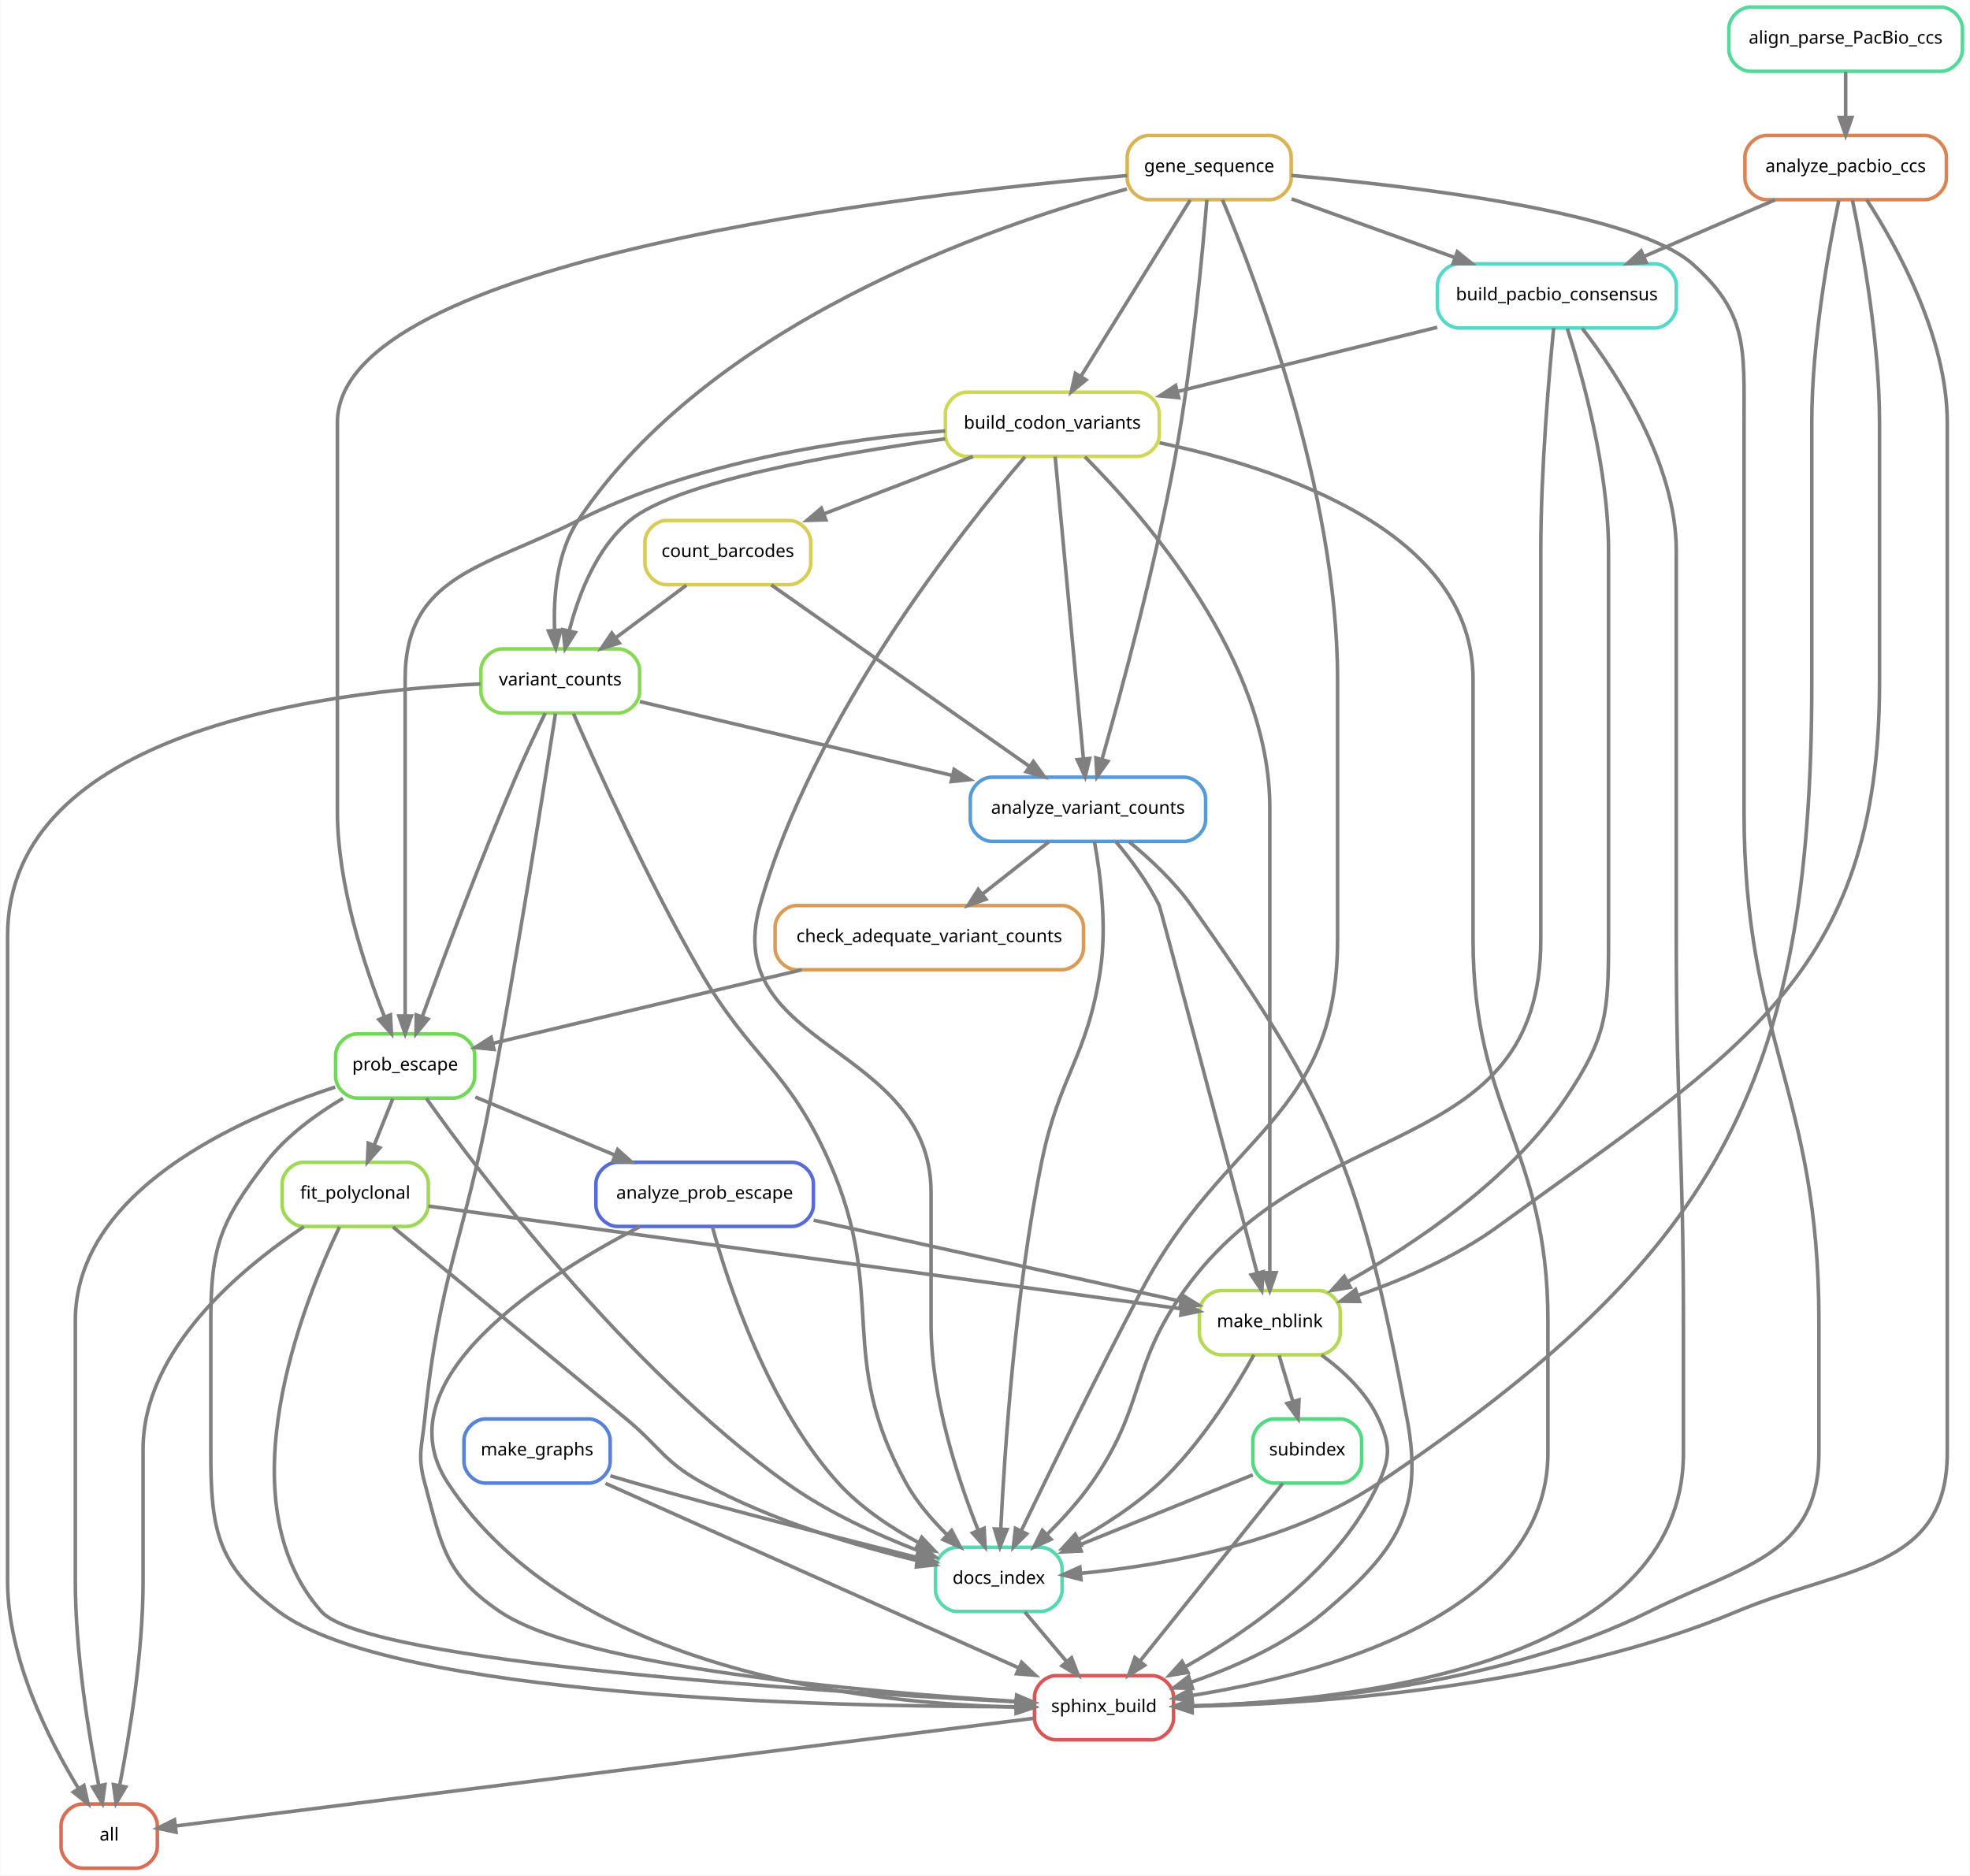
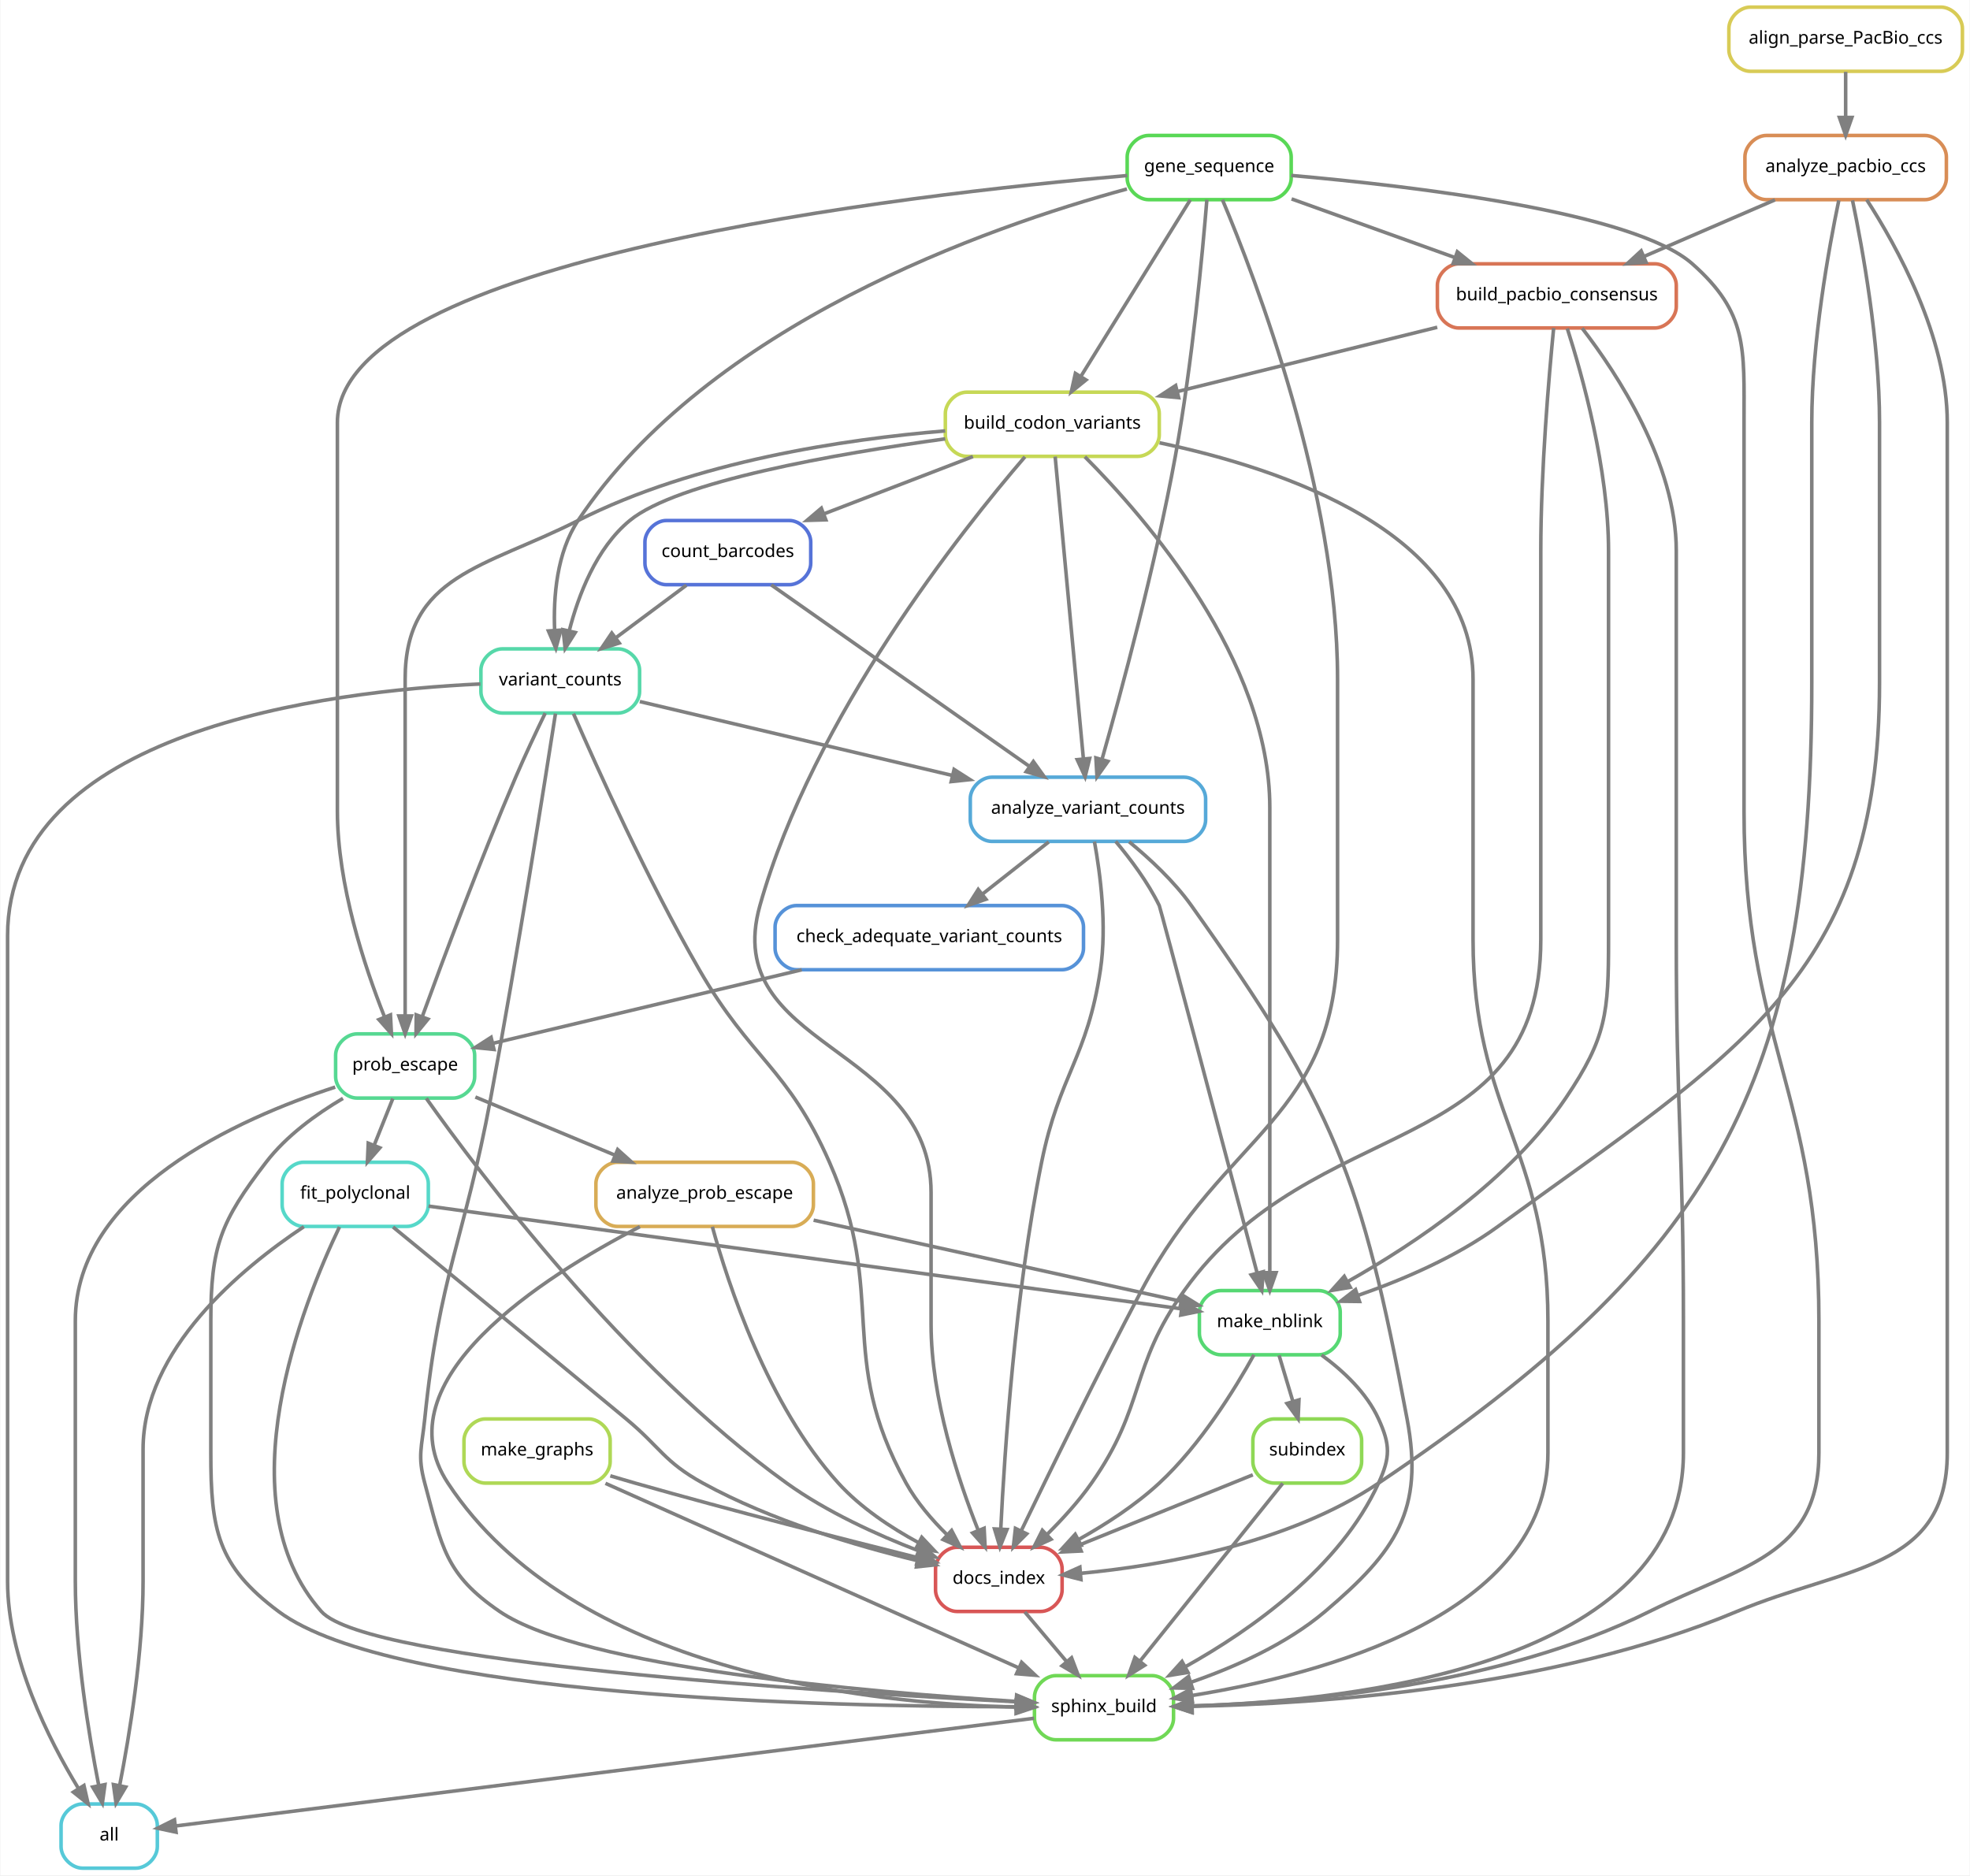
<svg xmlns="http://www.w3.org/2000/svg" width="1105pt" height="1052pt" viewBox="0.00 0.00 1104.50 1052.00">
  <g id="graph0" class="graph" transform="scale(1 1) rotate(0) translate(4 1048)">
    <polygon fill="white" stroke="transparent" points="-4,4 -4,-1048 1100.5,-1048 1100.5,4 -4,4" />
    <g id="node1" class="node">
-       <path fill="none" stroke="#d86e56" stroke-width="2" d="M72,-36C72,-36 42,-36 42,-36 36,-36 30,-30 30,-24 30,-24 30,-12 30,-12 30,-6 36,0 42,0 42,0 72,0 72,0 78,0 84,-6 84,-12 84,-12 84,-24 84,-24 84,-30 78,-36 72,-36" />
+       <path fill="none" stroke="#56c9d8" stroke-width="2" d="M72,-36C72,-36 42,-36 42,-36 36,-36 30,-30 30,-24 30,-24 30,-12 30,-12 30,-6 36,0 42,0 42,0 72,0 72,0 78,0 84,-6 84,-12 84,-12 84,-24 84,-24 84,-30 78,-36 72,-36" />
      <text text-anchor="middle" x="57" y="-15.5" font-family="sans" font-size="10.00">all</text>
    </g>
    <g id="node2" class="node">
-       <path fill="none" stroke="#88d856" stroke-width="2" d="M342.5,-684C342.5,-684 277.5,-684 277.5,-684 271.5,-684 265.5,-678 265.5,-672 265.5,-672 265.5,-660 265.5,-660 265.5,-654 271.5,-648 277.5,-648 277.5,-648 342.5,-648 342.5,-648 348.5,-648 354.5,-654 354.5,-660 354.5,-660 354.5,-672 354.5,-672 354.5,-678 348.5,-684 342.5,-684" />
+       <path fill="none" stroke="#56d8a9" stroke-width="2" d="M342.5,-684C342.5,-684 277.5,-684 277.5,-684 271.5,-684 265.5,-678 265.5,-672 265.5,-672 265.5,-660 265.5,-660 265.5,-654 271.5,-648 277.5,-648 277.5,-648 342.5,-648 342.5,-648 348.5,-648 354.5,-654 354.5,-660 354.5,-660 354.5,-672 354.5,-672 354.5,-678 348.5,-684 342.5,-684" />
      <text text-anchor="middle" x="310" y="-663.5" font-family="sans" font-size="10.00">variant_counts</text>
    </g>
-     <g id="edge2" class="edge">
+     <g id="edge4" class="edge">
      <path fill="none" stroke="grey" stroke-width="2" d="M265.25,-664.3C179.41,-660.35 0,-638.29 0,-523 0,-523 0,-523 0,-161 0,-117.8 23,-72.19 39.78,-44.66" />
      <polygon fill="grey" stroke="grey" stroke-width="2" points="42.83,-46.37 45.19,-36.04 36.91,-42.65 42.83,-46.37" />
    </g>
    <g id="node9" class="node">
-       <path fill="none" stroke="#70d856" stroke-width="2" d="M250,-468C250,-468 196,-468 196,-468 190,-468 184,-462 184,-456 184,-456 184,-444 184,-444 184,-438 190,-432 196,-432 196,-432 250,-432 250,-432 256,-432 262,-438 262,-444 262,-444 262,-456 262,-456 262,-462 256,-468 250,-468" />
+       <path fill="none" stroke="#56d892" stroke-width="2" d="M250,-468C250,-468 196,-468 196,-468 190,-468 184,-462 184,-456 184,-456 184,-444 184,-444 184,-438 190,-432 196,-432 196,-432 250,-432 250,-432 256,-432 262,-438 262,-444 262,-444 262,-456 262,-456 262,-462 256,-468 250,-468" />
      <text text-anchor="middle" x="223" y="-447.5" font-family="sans" font-size="10.00">prob_escape</text>
    </g>
-     <g id="edge15" class="edge">
+     <g id="edge17" class="edge">
      <path fill="none" stroke="grey" stroke-width="2" d="M301.57,-647.96C296.57,-637.64 290.2,-624.16 285,-612 265.02,-565.28 244.29,-509.78 232.58,-477.65" />
      <polygon fill="grey" stroke="grey" stroke-width="2" points="235.81,-476.29 229.11,-468.09 229.23,-478.68 235.81,-476.29" />
    </g>
    <g id="node11" class="node">
-       <path fill="none" stroke="#569ad8" stroke-width="2" d="M660,-612C660,-612 552,-612 552,-612 546,-612 540,-606 540,-600 540,-600 540,-588 540,-588 540,-582 546,-576 552,-576 552,-576 660,-576 660,-576 666,-576 672,-582 672,-588 672,-588 672,-600 672,-600 672,-606 666,-612 660,-612" />
+       <path fill="none" stroke="#56a9d8" stroke-width="2" d="M660,-612C660,-612 552,-612 552,-612 546,-612 540,-606 540,-600 540,-600 540,-588 540,-588 540,-582 546,-576 552,-576 552,-576 660,-576 660,-576 666,-576 672,-582 672,-588 672,-588 672,-600 672,-600 672,-606 666,-612 660,-612" />
      <text text-anchor="middle" x="606" y="-591.5" font-family="sans" font-size="10.00">analyze_variant_counts</text>
    </g>
-     <g id="edge19" class="edge">
+     <g id="edge21" class="edge">
      <path fill="none" stroke="grey" stroke-width="2" d="M354.63,-654.44C401.03,-643.47 474.49,-626.1 530.04,-612.96" />
      <polygon fill="grey" stroke="grey" stroke-width="2" points="530.91,-616.35 539.84,-610.65 529.3,-609.54 530.91,-616.35" />
    </g>
    <g id="node13" class="node">
-       <path fill="none" stroke="#d85656" stroke-width="2" d="M642,-108C642,-108 588,-108 588,-108 582,-108 576,-102 576,-96 576,-96 576,-84 576,-84 576,-78 582,-72 588,-72 588,-72 642,-72 642,-72 648,-72 654,-78 654,-84 654,-84 654,-96 654,-96 654,-102 648,-108 642,-108" />
+       <path fill="none" stroke="#70d856" stroke-width="2" d="M642,-108C642,-108 588,-108 588,-108 582,-108 576,-102 576,-96 576,-96 576,-84 576,-84 576,-78 582,-72 588,-72 588,-72 642,-72 642,-72 648,-72 654,-78 654,-84 654,-84 654,-96 654,-96 654,-102 648,-108 642,-108" />
      <text text-anchor="middle" x="615" y="-87.5" font-family="sans" font-size="10.00">sphinx_build</text>
    </g>
-     <g id="edge30" class="edge">
+     <g id="edge34" class="edge">
      <path fill="none" stroke="grey" stroke-width="2" d="M307.33,-647.72C301.3,-609.01 285.99,-512.44 271,-432 256.03,-351.71 242.26,-333.25 234,-252 232.38,-236.08 229.82,-231.45 234,-216 243.67,-180.24 245.4,-164.88 276,-144 322.24,-112.44 483.33,-98.65 565.69,-93.55" />
      <polygon fill="grey" stroke="grey" stroke-width="2" points="566.04,-97.04 575.81,-92.95 565.62,-90.05 566.04,-97.04" />
    </g>
    <g id="node18" class="node">
-       <path fill="none" stroke="#56d8b1" stroke-width="2" d="M579.5,-180C579.5,-180 532.5,-180 532.5,-180 526.5,-180 520.5,-174 520.5,-168 520.5,-168 520.5,-156 520.5,-156 520.5,-150 526.5,-144 532.5,-144 532.5,-144 579.5,-144 579.5,-144 585.5,-144 591.5,-150 591.5,-156 591.5,-156 591.5,-168 591.5,-168 591.5,-174 585.5,-180 579.5,-180" />
+       <path fill="none" stroke="#d85656" stroke-width="2" d="M579.5,-180C579.5,-180 532.5,-180 532.5,-180 526.5,-180 520.5,-174 520.5,-168 520.5,-168 520.5,-156 520.5,-156 520.5,-150 526.5,-144 532.5,-144 532.5,-144 579.5,-144 579.5,-144 585.5,-144 591.5,-150 591.5,-156 591.5,-156 591.5,-168 591.5,-168 591.5,-174 585.5,-180 579.5,-180" />
      <text text-anchor="middle" x="556" y="-159.5" font-family="sans" font-size="10.00">docs_index</text>
    </g>
-     <g id="edge50" class="edge">
+     <g id="edge54" class="edge">
      <path fill="none" stroke="grey" stroke-width="2" d="M317.42,-647.66C330.45,-617.71 358.85,-554.59 388,-504 416.93,-453.8 437.67,-449.03 461,-396 494.12,-320.71 464.19,-287.98 504,-216 509.89,-205.36 518.5,-195.36 527.03,-186.98" />
      <polygon fill="grey" stroke="grey" stroke-width="2" points="529.52,-189.44 534.43,-180.05 524.74,-184.33 529.52,-189.44" />
    </g>
    <g id="node3" class="node">
-       <path fill="none" stroke="#d8cb56" stroke-width="2" d="M438.5,-756C438.5,-756 369.5,-756 369.5,-756 363.5,-756 357.5,-750 357.5,-744 357.5,-744 357.5,-732 357.5,-732 357.5,-726 363.5,-720 369.5,-720 369.5,-720 438.5,-720 438.5,-720 444.5,-720 450.5,-726 450.5,-732 450.5,-732 450.5,-744 450.5,-744 450.5,-750 444.5,-756 438.5,-756" />
+       <path fill="none" stroke="#5673d8" stroke-width="2" d="M438.5,-756C438.5,-756 369.5,-756 369.5,-756 363.5,-756 357.5,-750 357.5,-744 357.5,-744 357.5,-732 357.5,-732 357.5,-726 363.5,-720 369.5,-720 369.5,-720 438.5,-720 438.5,-720 444.5,-720 450.5,-726 450.5,-732 450.5,-732 450.5,-744 450.5,-744 450.5,-750 444.5,-756 438.5,-756" />
      <text text-anchor="middle" x="404" y="-735.5" font-family="sans" font-size="10.00">count_barcodes</text>
    </g>
    <g id="edge7" class="edge">
      <path fill="none" stroke="grey" stroke-width="2" d="M380.76,-719.7C368.81,-710.8 354.08,-699.82 341.15,-690.2" />
      <polygon fill="grey" stroke="grey" stroke-width="2" points="343.08,-687.27 332.97,-684.1 338.9,-692.88 343.08,-687.27" />
    </g>
    <g id="edge22" class="edge">
      <path fill="none" stroke="grey" stroke-width="2" d="M428.37,-719.87C464.61,-694.39 532.81,-646.45 573.34,-617.96" />
      <polygon fill="grey" stroke="grey" stroke-width="2" points="575.38,-620.8 581.55,-612.19 571.35,-615.08 575.38,-620.8" />
    </g>
    <g id="node4" class="node">
-       <path fill="none" stroke="#ced856" stroke-width="2" d="M634,-828C634,-828 538,-828 538,-828 532,-828 526,-822 526,-816 526,-816 526,-804 526,-804 526,-798 532,-792 538,-792 538,-792 634,-792 634,-792 640,-792 646,-798 646,-804 646,-804 646,-816 646,-816 646,-822 640,-828 634,-828" />
+       <path fill="none" stroke="#c6d856" stroke-width="2" d="M634,-828C634,-828 538,-828 538,-828 532,-828 526,-822 526,-816 526,-816 526,-804 526,-804 526,-798 532,-792 538,-792 538,-792 634,-792 634,-792 640,-792 646,-798 646,-804 646,-804 646,-816 646,-816 646,-822 640,-828 634,-828" />
      <text text-anchor="middle" x="586" y="-807.5" font-family="sans" font-size="10.00">build_codon_variants</text>
    </g>
    <g id="edge5" class="edge">
      <path fill="none" stroke="grey" stroke-width="2" d="M525.96,-801.82C464.9,-793.45 375.61,-777.91 349,-756 330.15,-740.48 320.15,-714.05 315.01,-694.01" />
      <polygon fill="grey" stroke="grey" stroke-width="2" points="318.41,-693.17 312.75,-684.21 311.59,-694.74 318.41,-693.17" />
    </g>
    <g id="edge8" class="edge">
      <path fill="none" stroke="grey" stroke-width="2" d="M541.48,-791.88C516.27,-782.18 484.55,-769.98 457.93,-759.74" />
      <polygon fill="grey" stroke="grey" stroke-width="2" points="458.97,-756.39 448.38,-756.07 456.45,-762.92 458.97,-756.39" />
    </g>
    <g id="edge14" class="edge">
      <path fill="none" stroke="grey" stroke-width="2" d="M525.93,-806.27C469.95,-801.65 385.51,-789.24 320,-756 267.82,-729.53 223,-725.51 223,-667 223,-667 223,-667 223,-593 223,-553 223,-506.65 223,-478.08" />
      <polygon fill="grey" stroke="grey" stroke-width="2" points="226.5,-478.05 223,-468.05 219.5,-478.05 226.5,-478.05" />
    </g>
-     <g id="edge20" class="edge">
+     <g id="edge19" class="edge">
      <path fill="none" stroke="grey" stroke-width="2" d="M587.6,-791.85C591.06,-754.83 599.25,-667.18 603.44,-622.39" />
      <polygon fill="grey" stroke="grey" stroke-width="2" points="606.94,-622.51 604.39,-612.23 599.97,-621.86 606.94,-622.51" />
    </g>
-     <g id="edge24" class="edge">
+     <g id="edge28" class="edge">
      <path fill="none" stroke="grey" stroke-width="2" d="M646.16,-799.6C716.08,-784.87 822,-749.01 822,-667 822,-667 822,-667 822,-521 822,-424.07 864,-403.93 864,-307 864,-307 864,-307 864,-233 864,-142.05 737.09,-108.59 664.48,-96.88" />
      <polygon fill="grey" stroke="grey" stroke-width="2" points="664.59,-93.36 654.18,-95.31 663.54,-100.28 664.59,-93.36" />
    </g>
    <g id="node16" class="node">
-       <path fill="none" stroke="#b6d856" stroke-width="2" d="M735.5,-324C735.5,-324 680.5,-324 680.5,-324 674.5,-324 668.5,-318 668.5,-312 668.5,-312 668.5,-300 668.5,-300 668.5,-294 674.5,-288 680.5,-288 680.5,-288 735.5,-288 735.5,-288 741.5,-288 747.5,-294 747.5,-300 747.5,-300 747.5,-312 747.5,-312 747.5,-318 741.5,-324 735.5,-324" />
+       <path fill="none" stroke="#56d873" stroke-width="2" d="M735.5,-324C735.5,-324 680.5,-324 680.5,-324 674.5,-324 668.5,-318 668.5,-312 668.5,-312 668.5,-300 668.5,-300 668.5,-294 674.5,-288 680.5,-288 680.5,-288 735.5,-288 735.5,-288 741.5,-288 747.5,-294 747.5,-300 747.5,-300 747.5,-312 747.5,-312 747.5,-318 741.5,-324 735.5,-324" />
      <text text-anchor="middle" x="708" y="-303.5" font-family="sans" font-size="10.00">make_nblink</text>
    </g>
-     <g id="edge39" class="edge">
+     <g id="edge42" class="edge">
      <path fill="none" stroke="grey" stroke-width="2" d="M604.26,-791.76C638.3,-757.67 708,-677.75 708,-595 708,-595 708,-595 708,-449 708,-409 708,-362.65 708,-334.08" />
      <polygon fill="grey" stroke="grey" stroke-width="2" points="711.5,-334.05 708,-324.05 704.5,-334.05 711.5,-334.05" />
    </g>
-     <g id="edge45" class="edge">
+     <g id="edge48" class="edge">
      <path fill="none" stroke="grey" stroke-width="2" d="M570.66,-791.74C535.87,-751.31 451.72,-645.85 422,-540 399.48,-459.79 518,-462.31 518,-379 518,-379 518,-379 518,-305 518,-263.63 533.23,-217.72 544.41,-189.61" />
      <polygon fill="grey" stroke="grey" stroke-width="2" points="547.76,-190.67 548.31,-180.09 541.28,-188.02 547.76,-190.67" />
    </g>
    <g id="node5" class="node">
-       <path fill="none" stroke="#56d8c9" stroke-width="2" d="M924,-900C924,-900 814,-900 814,-900 808,-900 802,-894 802,-888 802,-888 802,-876 802,-876 802,-870 808,-864 814,-864 814,-864 924,-864 924,-864 930,-864 936,-870 936,-876 936,-876 936,-888 936,-888 936,-894 930,-900 924,-900" />
+       <path fill="none" stroke="#d87556" stroke-width="2" d="M924,-900C924,-900 814,-900 814,-900 808,-900 802,-894 802,-888 802,-888 802,-876 802,-876 802,-870 808,-864 814,-864 814,-864 924,-864 924,-864 930,-864 936,-870 936,-876 936,-876 936,-888 936,-888 936,-894 930,-900 924,-900" />
      <text text-anchor="middle" x="869" y="-879.5" font-family="sans" font-size="10.00">build_pacbio_consensus</text>
    </g>
    <g id="edge10" class="edge">
      <path fill="none" stroke="grey" stroke-width="2" d="M801.93,-864.41C758.02,-853.55 700.73,-839.38 656.2,-828.36" />
      <polygon fill="grey" stroke="grey" stroke-width="2" points="656.87,-824.92 646.32,-825.92 655.19,-831.72 656.87,-824.92" />
    </g>
-     <g id="edge36" class="edge">
+     <g id="edge26" class="edge">
      <path fill="none" stroke="grey" stroke-width="2" d="M883.21,-863.86C902.88,-838.34 936,-788.07 936,-739 936,-739 936,-739 936,-521 936,-425.87 940,-402.13 940,-307 940,-307 940,-307 940,-233 940,-114.13 755.16,-93.79 664.28,-90.97" />
      <polygon fill="grey" stroke="grey" stroke-width="2" points="664.29,-87.47 654.2,-90.72 664.11,-94.47 664.29,-87.47" />
    </g>
-     <g id="edge44" class="edge">
+     <g id="edge39" class="edge">
      <path fill="none" stroke="grey" stroke-width="2" d="M874.87,-863.74C883.34,-837.25 898,-784.79 898,-739 898,-739 898,-739 898,-521 898,-480.03 896.94,-465.94 874,-432 842.95,-386.07 789.36,-350.24 751.48,-328.93" />
      <polygon fill="grey" stroke="grey" stroke-width="2" points="753.14,-325.85 742.69,-324.09 749.76,-331.98 753.14,-325.85" />
    </g>
-     <g id="edge56" class="edge">
+     <g id="edge46" class="edge">
      <path fill="none" stroke="grey" stroke-width="2" d="M867.22,-863.97C864.6,-837.34 860,-784.21 860,-739 860,-739 860,-739 860,-521 860,-396.23 732.58,-425.49 660,-324 629.01,-280.67 638.62,-259.6 608,-216 600.84,-205.8 591.67,-195.75 583.03,-187.18" />
      <polygon fill="grey" stroke="grey" stroke-width="2" points="585.27,-184.48 575.64,-180.07 580.42,-189.53 585.27,-184.48" />
    </g>
    <g id="node6" class="node">
-       <path fill="none" stroke="#d88556" stroke-width="2" d="M1075.5,-972C1075.5,-972 986.5,-972 986.5,-972 980.5,-972 974.5,-966 974.5,-960 974.5,-960 974.5,-948 974.5,-948 974.5,-942 980.5,-936 986.5,-936 986.5,-936 1075.5,-936 1075.5,-936 1081.5,-936 1087.5,-942 1087.5,-948 1087.5,-948 1087.5,-960 1087.5,-960 1087.5,-966 1081.5,-972 1075.5,-972" />
+       <path fill="none" stroke="#d88d56" stroke-width="2" d="M1075.5,-972C1075.5,-972 986.5,-972 986.5,-972 980.5,-972 974.5,-966 974.5,-960 974.5,-960 974.5,-948 974.5,-948 974.5,-942 980.5,-936 986.5,-936 986.5,-936 1075.5,-936 1075.5,-936 1081.5,-936 1087.5,-942 1087.5,-948 1087.5,-948 1087.5,-960 1087.5,-960 1087.5,-966 1081.5,-972 1075.5,-972" />
      <text text-anchor="middle" x="1031" y="-951.5" font-family="sans" font-size="10.00">analyze_pacbio_ccs</text>
    </g>
-     <g id="edge11" class="edge">
+     <g id="edge12" class="edge">
      <path fill="none" stroke="grey" stroke-width="2" d="M991.37,-935.88C969.22,-926.31 941.44,-914.3 917.94,-904.15" />
      <polygon fill="grey" stroke="grey" stroke-width="2" points="919.07,-900.82 908.5,-900.07 916.29,-907.25 919.07,-900.82" />
    </g>
    <g id="edge25" class="edge">
      <path fill="none" stroke="grey" stroke-width="2" d="M1042.81,-935.96C1059.51,-910.16 1088,-859.08 1088,-811 1088,-811 1088,-811 1088,-233 1088,-167.31 1030.57,-169.41 970,-144 867.38,-100.95 735.18,-92.17 664.61,-90.8" />
      <polygon fill="grey" stroke="grey" stroke-width="2" points="664.29,-87.29 654.24,-90.64 664.18,-94.29 664.29,-87.29" />
    </g>
    <g id="edge40" class="edge">
      <path fill="none" stroke="grey" stroke-width="2" d="M1034.84,-935.61C1040.4,-908.94 1050,-856.27 1050,-811 1050,-811 1050,-811 1050,-665 1050,-499.41 969.78,-457.59 836,-360 812.41,-342.79 782.42,-329.99 757.39,-321.28" />
      <polygon fill="grey" stroke="grey" stroke-width="2" points="758.31,-317.9 747.71,-318.03 756.08,-324.53 758.31,-317.9" />
    </g>
-     <g id="edge46" class="edge">
+     <g id="edge45" class="edge">
      <path fill="none" stroke="grey" stroke-width="2" d="M1027.16,-935.61C1021.6,-908.94 1012,-856.27 1012,-811 1012,-811 1012,-811 1012,-665 1012,-438.09 957.25,-342.68 769,-216 718.4,-181.95 647.83,-169.76 602.02,-165.41" />
      <polygon fill="grey" stroke="grey" stroke-width="2" points="602.06,-161.9 591.79,-164.52 601.46,-168.87 602.06,-161.9" />
    </g>
    <g id="node7" class="node">
-       <path fill="none" stroke="#56d89a" stroke-width="2" d="M1084.5,-1044C1084.5,-1044 977.5,-1044 977.5,-1044 971.5,-1044 965.5,-1038 965.5,-1032 965.5,-1032 965.5,-1020 965.5,-1020 965.5,-1014 971.5,-1008 977.5,-1008 977.5,-1008 1084.5,-1008 1084.5,-1008 1090.5,-1008 1096.5,-1014 1096.5,-1020 1096.5,-1020 1096.5,-1032 1096.5,-1032 1096.5,-1038 1090.5,-1044 1084.5,-1044" />
+       <path fill="none" stroke="#d8cb56" stroke-width="2" d="M1084.5,-1044C1084.5,-1044 977.5,-1044 977.5,-1044 971.5,-1044 965.5,-1038 965.5,-1032 965.5,-1032 965.5,-1020 965.5,-1020 965.5,-1014 971.5,-1008 977.5,-1008 977.5,-1008 1084.5,-1008 1084.5,-1008 1090.5,-1008 1096.5,-1014 1096.5,-1020 1096.5,-1020 1096.5,-1032 1096.5,-1032 1096.5,-1038 1090.5,-1044 1084.5,-1044" />
      <text text-anchor="middle" x="1031" y="-1023.5" font-family="sans" font-size="10.00">align_parse_PacBio_ccs</text>
    </g>
    <g id="edge13" class="edge">
      <path fill="none" stroke="grey" stroke-width="2" d="M1031,-1007.7C1031,-999.98 1031,-990.71 1031,-982.11" />
      <polygon fill="grey" stroke="grey" stroke-width="2" points="1034.5,-982.1 1031,-972.1 1027.5,-982.1 1034.5,-982.1" />
    </g>
    <g id="node8" class="node">
-       <path fill="none" stroke="#d8b456" stroke-width="2" d="M708,-972C708,-972 640,-972 640,-972 634,-972 628,-966 628,-960 628,-960 628,-948 628,-948 628,-942 634,-936 640,-936 640,-936 708,-936 708,-936 714,-936 720,-942 720,-948 720,-948 720,-960 720,-960 720,-966 714,-972 708,-972" />
+       <path fill="none" stroke="#59d856" stroke-width="2" d="M708,-972C708,-972 640,-972 640,-972 634,-972 628,-966 628,-960 628,-960 628,-948 628,-948 628,-942 634,-936 640,-936 640,-936 708,-936 708,-936 714,-936 720,-942 720,-948 720,-948 720,-960 720,-960 720,-966 714,-972 708,-972" />
      <text text-anchor="middle" x="674" y="-951.5" font-family="sans" font-size="10.00">gene_sequence</text>
    </g>
    <g id="edge6" class="edge">
      <path fill="none" stroke="grey" stroke-width="2" d="M627.85,-941.98C549.85,-920.71 393.28,-866.06 320,-756 307.99,-737.96 306.09,-713.17 306.86,-694.34" />
      <polygon fill="grey" stroke="grey" stroke-width="2" points="310.35,-694.51 307.53,-684.3 303.37,-694.04 310.35,-694.51" />
    </g>
    <g id="edge9" class="edge">
      <path fill="none" stroke="grey" stroke-width="2" d="M663.39,-935.87C648.12,-911.24 619.86,-865.64 602.04,-836.88" />
      <polygon fill="grey" stroke="grey" stroke-width="2" points="604.9,-834.85 596.65,-828.19 598.95,-838.53 604.9,-834.85" />
    </g>
-     <g id="edge12" class="edge">
+     <g id="edge11" class="edge">
      <path fill="none" stroke="grey" stroke-width="2" d="M720.21,-936.41C747.63,-926.57 782.62,-914.01 811.78,-903.54" />
      <polygon fill="grey" stroke="grey" stroke-width="2" points="813.19,-906.75 821.42,-900.08 810.83,-900.16 813.19,-906.75" />
    </g>
-     <g id="edge17" class="edge">
+     <g id="edge15" class="edge">
      <path fill="none" stroke="grey" stroke-width="2" d="M628,-949.52C506.27,-939.04 185,-902.72 185,-811 185,-811 185,-811 185,-593 185,-551.63 200.23,-505.72 211.41,-477.61" />
      <polygon fill="grey" stroke="grey" stroke-width="2" points="214.76,-478.67 215.31,-468.09 208.28,-476.02 214.76,-478.67" />
    </g>
-     <g id="edge21" class="edge">
+     <g id="edge20" class="edge">
      <path fill="none" stroke="grey" stroke-width="2" d="M672.7,-935.97C670.3,-906.48 664.51,-844.05 655,-792 643.77,-730.52 624.59,-659.69 613.86,-621.96" />
      <polygon fill="grey" stroke="grey" stroke-width="2" points="617.19,-620.88 611.07,-612.23 610.46,-622.81 617.19,-620.88" />
    </g>
-     <g id="edge32" class="edge">
+     <g id="edge31" class="edge">
      <path fill="none" stroke="grey" stroke-width="2" d="M720.09,-949.57C788.46,-943.58 912.24,-928.99 945,-900 976.15,-872.43 974,-852.6 974,-811 974,-811 974,-811 974,-593 974,-464.53 1016,-435.47 1016,-307 1016,-307 1016,-307 1016,-233 1016,-175.14 972.79,-169.8 921,-144 837.57,-102.44 727.28,-92.84 664.45,-90.99" />
      <polygon fill="grey" stroke="grey" stroke-width="2" points="664.49,-87.49 654.41,-90.75 664.32,-94.49 664.49,-87.49" />
    </g>
-     <g id="edge52" class="edge">
+     <g id="edge51" class="edge">
      <path fill="none" stroke="grey" stroke-width="2" d="M681.43,-935.97C699.83,-892.22 746,-771.96 746,-667 746,-667 746,-667 746,-521 746,-420.72 682.77,-412.71 636,-324 611.2,-276.96 583.98,-221.22 568.54,-189.2" />
      <polygon fill="grey" stroke="grey" stroke-width="2" points="571.63,-187.55 564.14,-180.06 565.32,-190.59 571.63,-187.55" />
    </g>
-     <g id="edge4" class="edge">
+     <g id="edge3" class="edge">
      <path fill="none" stroke="grey" stroke-width="2" d="M183.77,-438.16C129.46,-420.47 38,-379.88 38,-307 38,-307 38,-307 38,-161 38,-120.86 45.55,-74.9 51.13,-46.4" />
      <polygon fill="grey" stroke="grey" stroke-width="2" points="54.61,-46.88 53.16,-36.39 47.74,-45.5 54.61,-46.88" />
    </g>
    <g id="node12" class="node">
-       <path fill="none" stroke="#9fd856" stroke-width="2" d="M224,-396C224,-396 166,-396 166,-396 160,-396 154,-390 154,-384 154,-384 154,-372 154,-372 154,-366 160,-360 166,-360 166,-360 224,-360 224,-360 230,-360 236,-366 236,-372 236,-372 236,-384 236,-384 236,-390 230,-396 224,-396" />
+       <path fill="none" stroke="#56d8c9" stroke-width="2" d="M224,-396C224,-396 166,-396 166,-396 160,-396 154,-390 154,-384 154,-384 154,-372 154,-372 154,-366 160,-360 166,-360 166,-360 224,-360 224,-360 230,-360 236,-366 236,-372 236,-372 236,-384 236,-384 236,-390 230,-396 224,-396" />
      <text text-anchor="middle" x="195" y="-375.5" font-family="sans" font-size="10.00">fit_polyclonal</text>
    </g>
    <g id="edge23" class="edge">
      <path fill="none" stroke="grey" stroke-width="2" d="M216.08,-431.7C212.93,-423.81 209.12,-414.3 205.62,-405.55" />
      <polygon fill="grey" stroke="grey" stroke-width="2" points="208.81,-404.09 201.84,-396.1 202.31,-406.69 208.81,-404.09" />
    </g>
    <g id="edge33" class="edge">
      <path fill="none" stroke="grey" stroke-width="2" d="M188.12,-431.84C173.07,-422.94 156.36,-410.81 145,-396 119.5,-362.77 114,-348.89 114,-307 114,-307 114,-307 114,-233 114,-189.99 117.52,-169.71 152,-144 216.5,-95.91 460.21,-90.55 565.76,-90.56" />
      <polygon fill="grey" stroke="grey" stroke-width="2" points="565.83,-94.06 575.84,-90.57 565.84,-87.06 565.83,-94.06" />
    </g>
    <g id="node14" class="node">
-       <path fill="none" stroke="#566bd8" stroke-width="2" d="M440,-396C440,-396 342,-396 342,-396 336,-396 330,-390 330,-384 330,-384 330,-372 330,-372 330,-366 336,-360 342,-360 342,-360 440,-360 440,-360 446,-360 452,-366 452,-372 452,-372 452,-384 452,-384 452,-390 446,-396 440,-396" />
+       <path fill="none" stroke="#d8ac56" stroke-width="2" d="M440,-396C440,-396 342,-396 342,-396 336,-396 330,-390 330,-384 330,-384 330,-372 330,-372 330,-366 336,-360 342,-360 342,-360 440,-360 440,-360 446,-360 452,-366 452,-372 452,-372 452,-384 452,-384 452,-390 446,-396 440,-396" />
      <text text-anchor="middle" x="391" y="-375.5" font-family="sans" font-size="10.00">analyze_prob_escape</text>
    </g>
    <g id="edge37" class="edge">
      <path fill="none" stroke="grey" stroke-width="2" d="M262.39,-432.59C285.78,-422.84 315.67,-410.39 340.75,-399.94" />
      <polygon fill="grey" stroke="grey" stroke-width="2" points="342.22,-403.12 350.1,-396.04 339.53,-396.66 342.22,-403.12" />
    </g>
    <g id="edge53" class="edge">
      <path fill="none" stroke="grey" stroke-width="2" d="M234.86,-431.85C264.55,-390 346.26,-281.26 437,-216 459.41,-199.88 487.51,-187.09 510.77,-178.11" />
      <polygon fill="grey" stroke="grey" stroke-width="2" points="512.27,-181.28 520.41,-174.49 509.82,-174.73 512.27,-181.28" />
    </g>
    <g id="node10" class="node">
-       <path fill="none" stroke="#d89c56" stroke-width="2" d="M591.5,-540C591.5,-540 442.5,-540 442.5,-540 436.5,-540 430.5,-534 430.5,-528 430.5,-528 430.5,-516 430.5,-516 430.5,-510 436.5,-504 442.5,-504 442.5,-504 591.5,-504 591.5,-504 597.5,-504 603.5,-510 603.5,-516 603.5,-516 603.5,-528 603.5,-528 603.5,-534 597.5,-540 591.5,-540" />
+       <path fill="none" stroke="#5692d8" stroke-width="2" d="M591.5,-540C591.5,-540 442.5,-540 442.5,-540 436.5,-540 430.5,-534 430.5,-528 430.5,-528 430.5,-516 430.5,-516 430.5,-510 436.5,-504 442.5,-504 442.5,-504 591.5,-504 591.5,-504 597.5,-504 603.5,-510 603.5,-516 603.5,-516 603.5,-528 603.5,-528 603.5,-534 597.5,-540 591.5,-540" />
      <text text-anchor="middle" x="517" y="-519.5" font-family="sans" font-size="10.00">check_adequate_variant_counts</text>
    </g>
    <g id="edge16" class="edge">
      <path fill="none" stroke="grey" stroke-width="2" d="M445.46,-503.97C391.77,-491.18 319.67,-474.02 272.31,-462.74" />
      <polygon fill="grey" stroke="grey" stroke-width="2" points="272.83,-459.27 262.29,-460.36 271.21,-466.08 272.83,-459.27" />
    </g>
    <g id="edge18" class="edge">
      <path fill="none" stroke="grey" stroke-width="2" d="M584,-575.7C572.79,-566.88 559,-556.03 546.85,-546.47" />
      <polygon fill="grey" stroke="grey" stroke-width="2" points="548.77,-543.54 538.75,-540.1 544.44,-549.04 548.77,-543.54" />
    </g>
-     <g id="edge31" class="edge">
+     <g id="edge36" class="edge">
      <path fill="none" stroke="grey" stroke-width="2" d="M629.11,-575.78C640.73,-566.23 654.35,-553.56 664,-540 744.5,-426.88 759.4,-388.46 785,-252 794.62,-200.72 778.8,-177.73 739,-144 717.24,-125.56 688.11,-112.67 663.55,-104.22" />
      <polygon fill="grey" stroke="grey" stroke-width="2" points="664.63,-100.89 654.04,-101.09 662.44,-107.54 664.63,-100.89" />
    </g>
-     <g id="edge42" class="edge">
+     <g id="edge44" class="edge">
      <path fill="none" stroke="grey" stroke-width="2" d="M621.55,-575.98C629.85,-566.1 639.64,-553.06 646,-540 646.58,-538.81 684.78,-394.68 700.92,-333.73" />
      <polygon fill="grey" stroke="grey" stroke-width="2" points="704.31,-334.59 703.49,-324.03 697.55,-332.8 704.31,-334.59" />
    </g>
-     <g id="edge51" class="edge">
+     <g id="edge56" class="edge">
      <path fill="none" stroke="grey" stroke-width="2" d="M609.64,-575.86C612.92,-557.88 616.71,-528.83 613,-504 605.59,-454.36 589.95,-445.19 580,-396 565.13,-322.51 559.23,-234.02 557.09,-190.25" />
      <polygon fill="grey" stroke="grey" stroke-width="2" points="560.58,-189.96 556.63,-180.13 553.59,-190.28 560.58,-189.96" />
    </g>
    <g id="edge1" class="edge">
      <path fill="none" stroke="grey" stroke-width="2" d="M166.19,-359.85C130.98,-336.45 76,-290.97 76,-235 76,-235 76,-235 76,-161 76,-120.86 68.45,-74.9 62.87,-46.4" />
      <polygon fill="grey" stroke="grey" stroke-width="2" points="66.26,-45.5 60.84,-36.39 59.39,-46.88 66.26,-45.5" />
    </g>
-     <g id="edge29" class="edge">
+     <g id="edge35" class="edge">
      <path fill="none" stroke="grey" stroke-width="2" d="M186.17,-359.73C165.75,-317.13 121.08,-205.95 176,-144 201.53,-115.2 456.43,-99 565.7,-93.33" />
      <polygon fill="grey" stroke="grey" stroke-width="2" points="565.99,-96.82 575.8,-92.81 565.64,-89.83 565.99,-96.82" />
    </g>
-     <g id="edge41" class="edge">
+     <g id="edge43" class="edge">
      <path fill="none" stroke="grey" stroke-width="2" d="M236.11,-371.39C329.55,-358.64 557.58,-327.53 658.52,-313.75" />
      <polygon fill="grey" stroke="grey" stroke-width="2" points="659.03,-317.22 668.46,-312.4 658.08,-310.28 659.03,-317.22" />
    </g>
-     <g id="edge49" class="edge">
+     <g id="edge55" class="edge">
      <path fill="none" stroke="grey" stroke-width="2" d="M216.2,-359.67C245.61,-335.59 300.46,-290.62 347,-252 366.18,-236.08 368.16,-228.02 390,-216 428.24,-194.96 476.09,-180.8 510.58,-172.45" />
      <polygon fill="grey" stroke="grey" stroke-width="2" points="511.45,-175.84 520.39,-170.15 509.85,-169.03 511.45,-175.84" />
    </g>
-     <g id="edge3" class="edge">
+     <g id="edge2" class="edge">
      <path fill="none" stroke="grey" stroke-width="2" d="M575.76,-84.08C472.62,-71.14 194.89,-36.3 94.15,-23.66" />
      <polygon fill="grey" stroke="grey" stroke-width="2" points="94.49,-20.18 84.13,-22.4 93.62,-27.12 94.49,-20.18" />
    </g>
-     <g id="edge35" class="edge">
+     <g id="edge27" class="edge">
      <path fill="none" stroke="grey" stroke-width="2" d="M354.68,-359.87C300.55,-331.91 208.98,-273.8 247,-216 316.7,-110.05 482.43,-92.29 565.6,-90.34" />
      <polygon fill="grey" stroke="grey" stroke-width="2" points="565.87,-93.84 575.81,-90.17 565.75,-86.84 565.87,-93.84" />
    </g>
-     <g id="edge43" class="edge">
+     <g id="edge41" class="edge">
      <path fill="none" stroke="grey" stroke-width="2" d="M452.12,-363.5C512.08,-350.26 602.39,-330.32 658.14,-318.01" />
      <polygon fill="grey" stroke="grey" stroke-width="2" points="659.12,-321.38 668.13,-315.8 657.61,-314.54 659.12,-321.38" />
    </g>
-     <g id="edge55" class="edge">
+     <g id="edge47" class="edge">
      <path fill="none" stroke="grey" stroke-width="2" d="M395.32,-359.81C404.03,-328.12 426.3,-259.72 466,-216 478.43,-202.31 495.24,-191.12 510.97,-182.6" />
      <polygon fill="grey" stroke="grey" stroke-width="2" points="512.79,-185.6 520.06,-177.9 509.57,-179.38 512.79,-185.6" />
    </g>
    <g id="node15" class="node">
-       <path fill="none" stroke="#56d882" stroke-width="2" d="M747.5,-252C747.5,-252 710.5,-252 710.5,-252 704.5,-252 698.5,-246 698.5,-240 698.5,-240 698.5,-228 698.5,-228 698.5,-222 704.5,-216 710.5,-216 710.5,-216 747.5,-216 747.5,-216 753.5,-216 759.5,-222 759.5,-228 759.5,-228 759.5,-240 759.5,-240 759.5,-246 753.5,-252 747.5,-252" />
+       <path fill="none" stroke="#8fd856" stroke-width="2" d="M747.5,-252C747.5,-252 710.5,-252 710.5,-252 704.5,-252 698.5,-246 698.5,-240 698.5,-240 698.5,-228 698.5,-228 698.5,-222 704.5,-216 710.5,-216 710.5,-216 747.5,-216 747.5,-216 753.5,-216 759.5,-222 759.5,-228 759.5,-228 759.5,-240 759.5,-240 759.5,-246 753.5,-252 747.5,-252" />
      <text text-anchor="middle" x="729" y="-231.5" font-family="sans" font-size="10.00">subindex</text>
    </g>
-     <g id="edge28" class="edge">
+     <g id="edge29" class="edge">
      <path fill="none" stroke="grey" stroke-width="2" d="M715.25,-215.87C695.31,-191.03 658.23,-144.85 635.18,-116.14" />
      <polygon fill="grey" stroke="grey" stroke-width="2" points="637.79,-113.8 628.8,-108.19 632.33,-118.18 637.79,-113.8" />
    </g>
-     <g id="edge48" class="edge">
+     <g id="edge49" class="edge">
      <path fill="none" stroke="grey" stroke-width="2" d="M698.47,-220.65C671.51,-209.74 631.84,-193.69 601.2,-181.29" />
      <polygon fill="grey" stroke="grey" stroke-width="2" points="602.18,-177.91 591.6,-177.4 599.56,-184.4 602.18,-177.91" />
    </g>
-     <g id="edge27" class="edge">
+     <g id="edge32" class="edge">
      <path fill="none" stroke="grey" stroke-width="2" d="M737.04,-287.84C749.32,-278.87 762.31,-266.68 769,-252 775.64,-237.44 775.64,-230.56 769,-216 747.45,-168.78 697.89,-133.83 660.78,-113.07" />
      <polygon fill="grey" stroke="grey" stroke-width="2" points="662.09,-109.81 651.63,-108.1 658.75,-115.96 662.09,-109.81" />
    </g>
    <g id="edge38" class="edge">
      <path fill="none" stroke="grey" stroke-width="2" d="M713.19,-287.7C715.53,-279.9 718.35,-270.51 720.95,-261.83" />
      <polygon fill="grey" stroke="grey" stroke-width="2" points="724.35,-262.69 723.87,-252.1 717.64,-260.68 724.35,-262.69" />
    </g>
-     <g id="edge47" class="edge">
+     <g id="edge52" class="edge">
      <path fill="none" stroke="grey" stroke-width="2" d="M699.09,-287.96C688.42,-268.74 669.07,-237.37 646,-216 632.66,-203.64 615.95,-192.83 600.57,-184.25" />
      <polygon fill="grey" stroke="grey" stroke-width="2" points="602.16,-181.13 591.7,-179.46 598.84,-187.29 602.16,-181.13" />
    </g>
    <g id="node17" class="node">
-       <path fill="none" stroke="#5682d8" stroke-width="2" d="M326,-252C326,-252 268,-252 268,-252 262,-252 256,-246 256,-240 256,-240 256,-228 256,-228 256,-222 262,-216 268,-216 268,-216 326,-216 326,-216 332,-216 338,-222 338,-228 338,-228 338,-240 338,-240 338,-246 332,-252 326,-252" />
+       <path fill="none" stroke="#afd856" stroke-width="2" d="M326,-252C326,-252 268,-252 268,-252 262,-252 256,-246 256,-240 256,-240 256,-228 256,-228 256,-222 262,-216 268,-216 268,-216 326,-216 326,-216 332,-216 338,-222 338,-228 338,-228 338,-240 338,-240 338,-246 332,-252 326,-252" />
      <text text-anchor="middle" x="297" y="-231.5" font-family="sans" font-size="10.00">make_graphs</text>
    </g>
-     <g id="edge34" class="edge">
+     <g id="edge30" class="edge">
      <path fill="none" stroke="grey" stroke-width="2" d="M335.36,-215.87C393.49,-189.91 503.83,-140.64 567.14,-112.37" />
      <polygon fill="grey" stroke="grey" stroke-width="2" points="568.8,-115.46 576.51,-108.19 565.95,-109.07 568.8,-115.46" />
    </g>
-     <g id="edge54" class="edge">
+     <g id="edge50" class="edge">
      <path fill="none" stroke="grey" stroke-width="2" d="M338.08,-220.08C342.77,-218.67 347.48,-217.28 352,-216 406.3,-200.56 469.25,-184.48 510.69,-174.14" />
      <polygon fill="grey" stroke="grey" stroke-width="2" points="511.63,-177.52 520.49,-171.7 509.94,-170.72 511.63,-177.52" />
    </g>
-     <g id="edge26" class="edge">
+     <g id="edge24" class="edge">
      <path fill="none" stroke="grey" stroke-width="2" d="M570.58,-143.7C577.66,-135.3 586.28,-125.07 594.05,-115.86" />
      <polygon fill="grey" stroke="grey" stroke-width="2" points="596.81,-118.01 600.58,-108.1 591.46,-113.49 596.81,-118.01" />
    </g>
  </g>
</svg>
